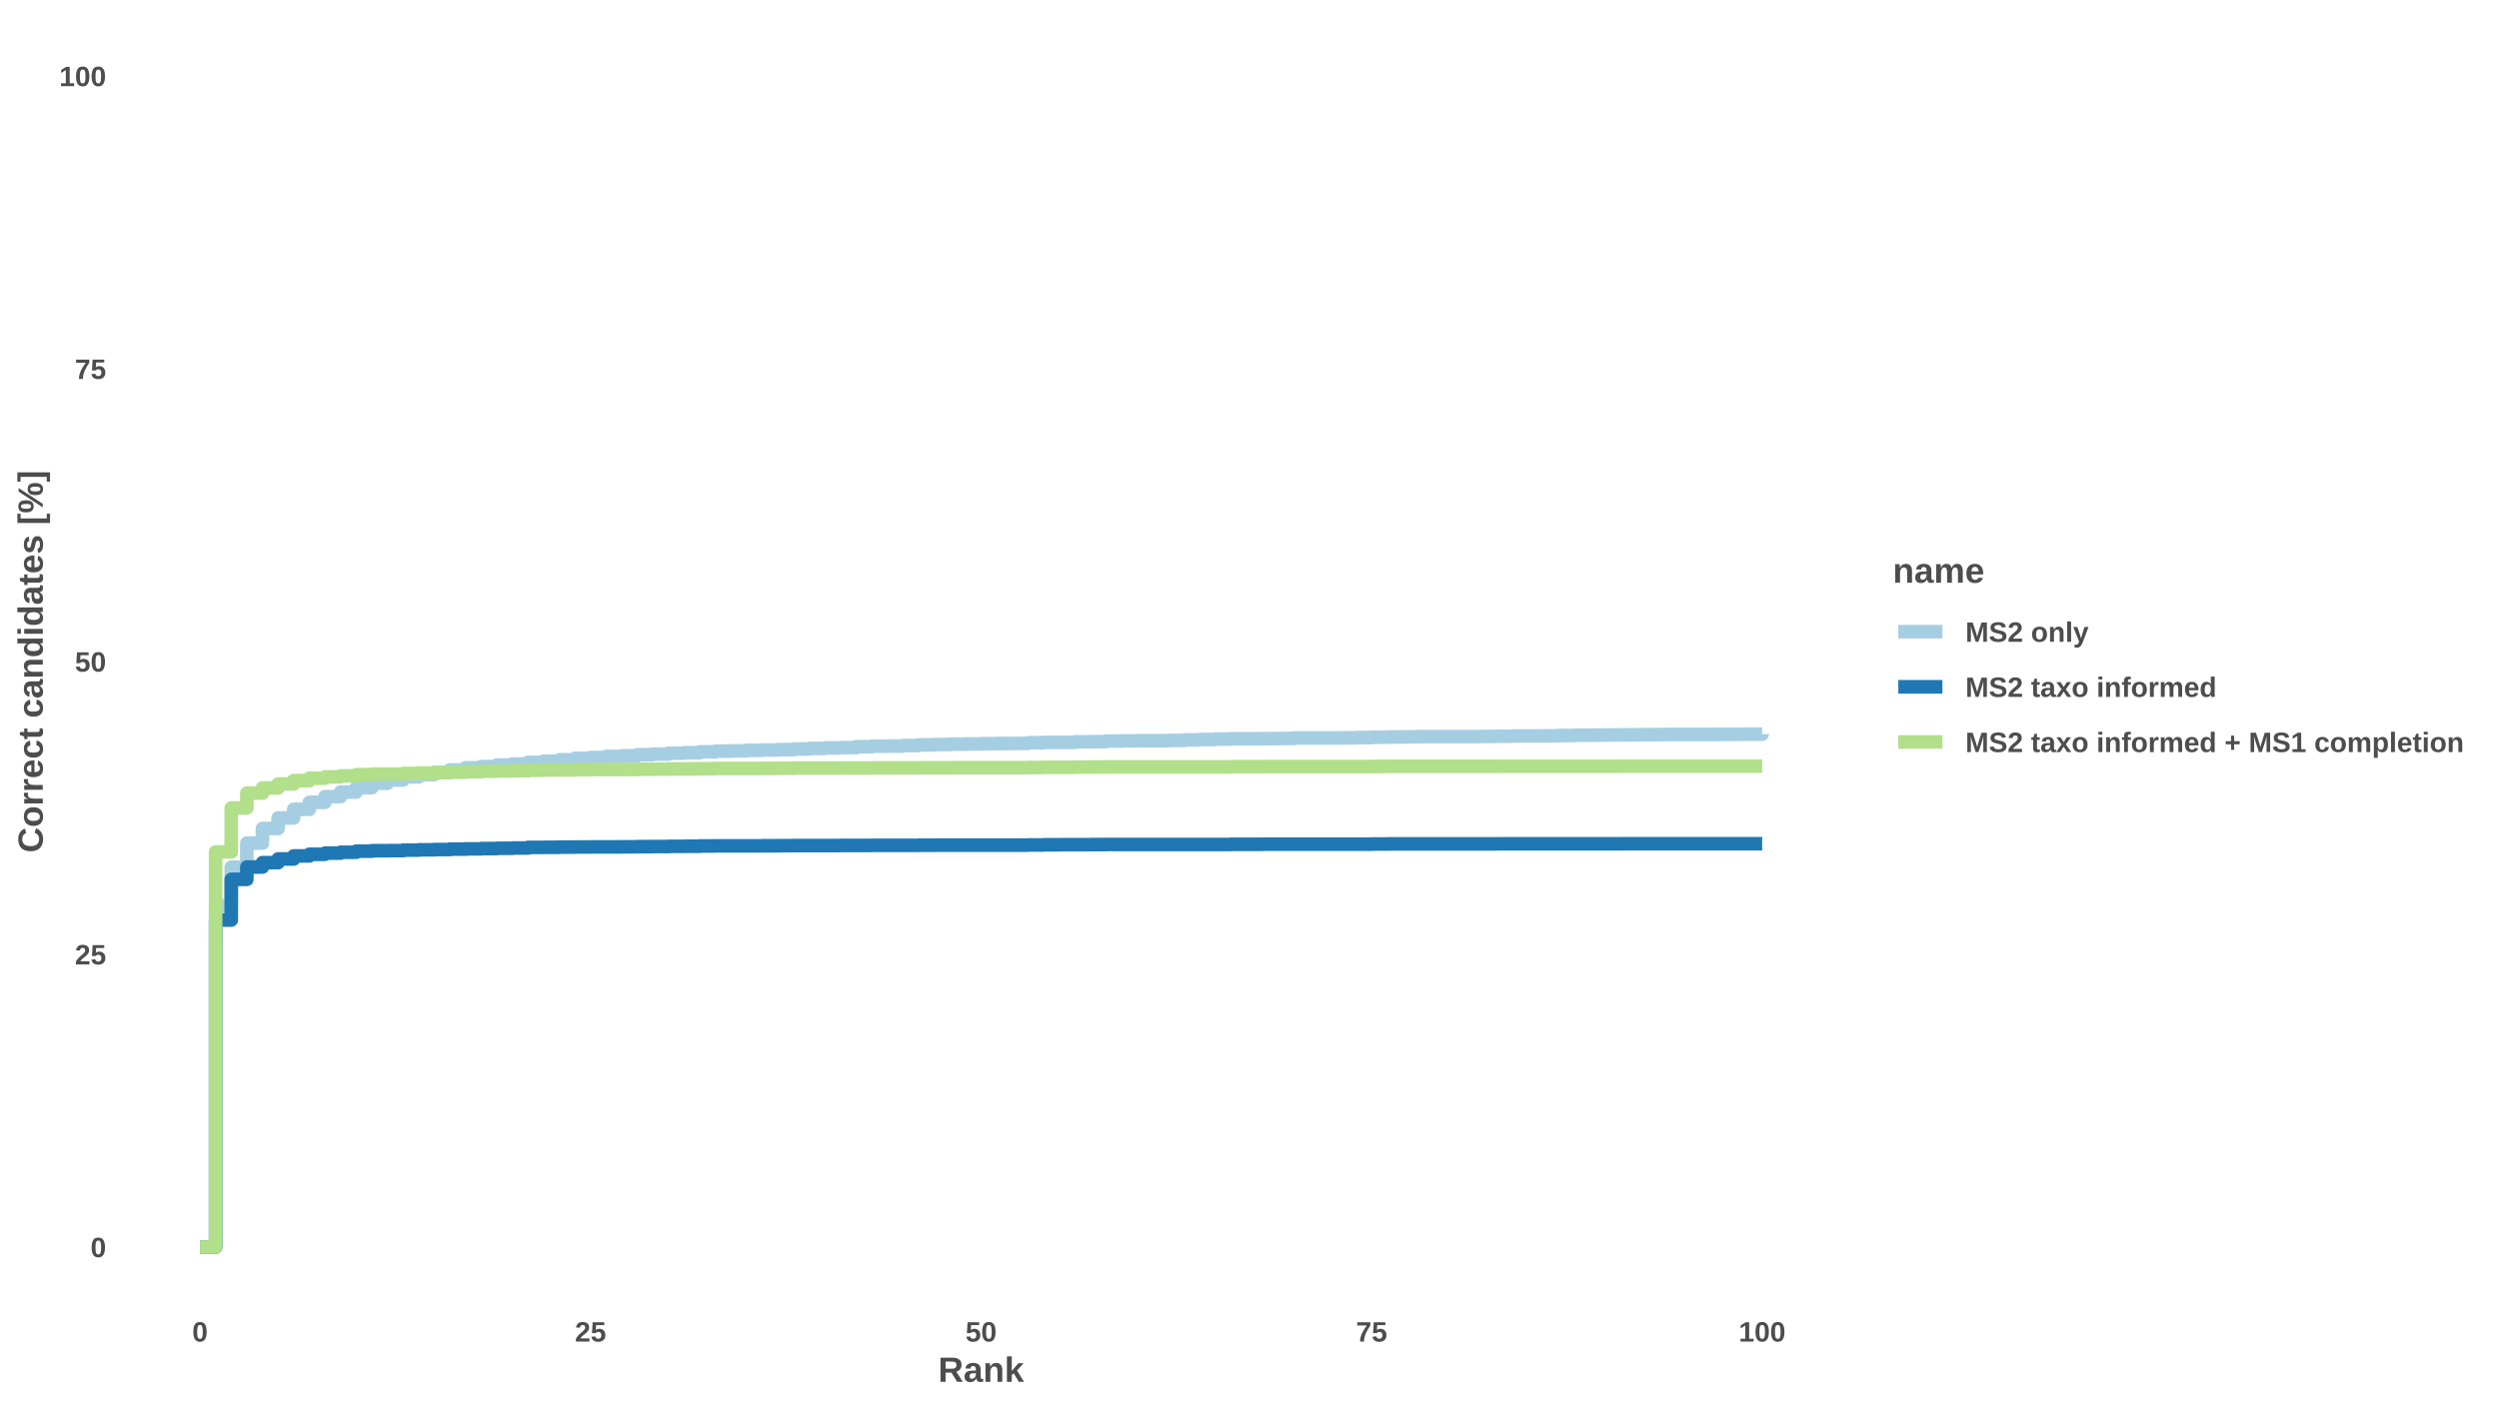
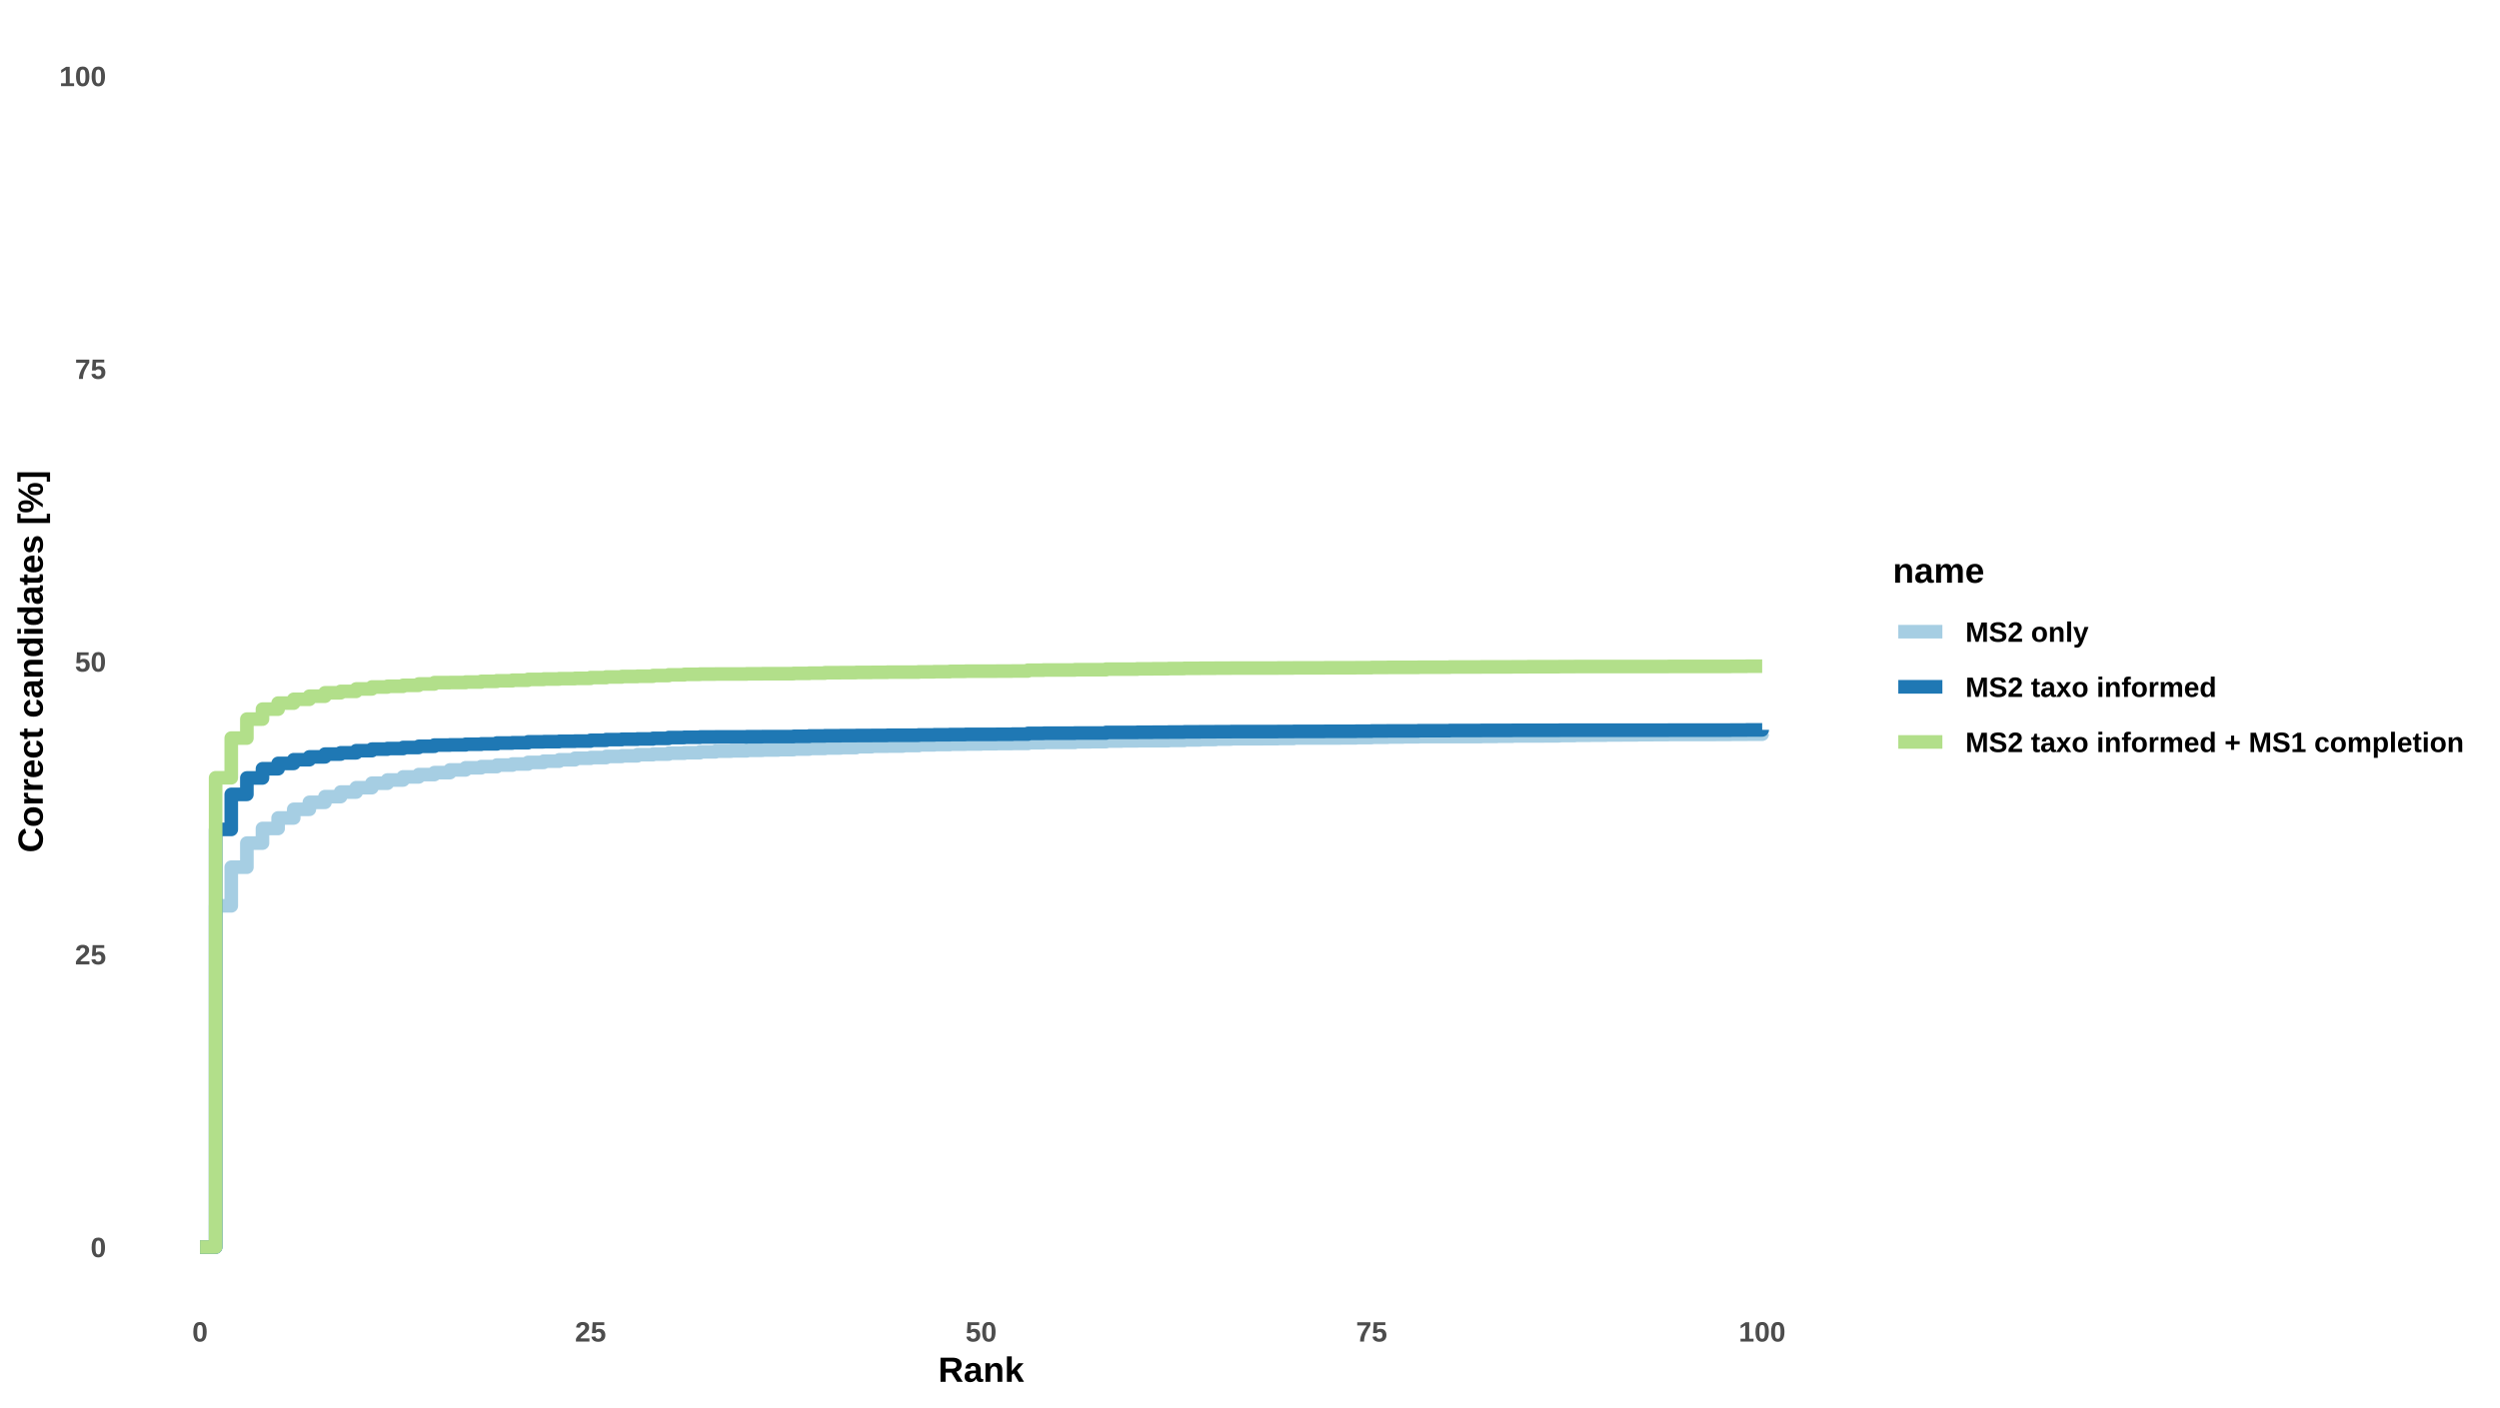
<svg xmlns="http://www.w3.org/2000/svg" class="svglite" width="783.00pt" height="441.00pt" viewBox="0 0 783.00 441.00">
  <defs>
    <style type="text/css">
    .svglite line, .svglite polyline, .svglite polygon, .svglite path, .svglite rect, .svglite circle {
      fill: none;
      stroke: #000000;
      stroke-linecap: round;
      stroke-linejoin: round;
      stroke-miterlimit: 10.00;
    }
    .svglite text {
      white-space: pre;
    }
  </style>
  </defs>
  <rect width="100%" height="100%" style="stroke: none; fill: none;" />
  <defs>
    <clipPath id="cpMC4wMHw3ODMuMDB8MC4wMHw0NDEuMDA=">
      <rect x="0.00" y="0.00" width="783.00" height="441.00" />
    </clipPath>
  </defs>
  <g clip-path="url(#cpMC4wMHw3ODMuMDB8MC4wMHw0NDEuMDA=)">
</g>
  <defs>
    <clipPath id="cpMzguMTl8NTc2LjYxfDUuNDh8NDA5LjIx">
      <rect x="38.19" y="5.48" width="538.42" height="403.73" />
    </clipPath>
  </defs>
  <g clip-path="url(#cpMzguMTl8NTc2LjYxfDUuNDh8NDA5LjIx)">
    <polyline points="62.67,390.86 67.56,390.86 67.56,283.91 72.46,283.91 72.46,271.80 77.35,271.80 77.35,264.25 82.24,264.25 82.24,259.66 87.14,259.66 87.14,256.37 92.03,256.37 92.03,253.66 96.93,253.66 96.93,251.47 101.82,251.47 101.82,249.68 106.72,249.68 106.72,248.25 111.61,248.25 111.61,246.88 116.51,246.88 116.51,245.48 121.40,245.48 121.40,244.47 126.30,244.47 126.30,243.50 131.19,243.50 131.19,242.77 136.09,242.77 136.09,242.16 140.98,242.16 140.98,241.31 145.88,241.31 145.88,240.64 150.77,240.64 150.77,240.27 155.67,240.27 155.67,239.79 160.56,239.79 160.56,239.45 165.45,239.45 165.45,238.96 170.35,238.96 170.35,238.57 175.24,238.57 175.24,238.14 180.14,238.14 180.14,237.66 185.03,237.66 185.03,237.44 189.93,237.44 189.93,237.08 194.82,237.08 194.82,236.89 199.72,236.89 199.72,236.53 204.61,236.53 204.61,236.35 209.51,236.35 209.51,236.07 214.40,236.07 214.40,235.92 219.30,235.92 219.30,235.65 224.19,235.65 224.19,235.43 229.09,235.43 229.09,235.34 233.98,235.34 233.98,235.16 238.88,235.16 238.88,235.07 243.77,235.07 243.77,234.95 248.66,234.95 248.66,234.76 253.56,234.76 253.56,234.58 258.45,234.58 258.45,234.43 263.35,234.43 263.35,234.31 268.24,234.31 268.24,234.03 273.14,234.03 273.14,233.88 278.03,233.88 278.03,233.82 282.93,233.82 282.93,233.67 287.82,233.67 287.82,233.46 292.72,233.46 292.72,233.36 297.61,233.36 297.61,233.24 302.51,233.24 302.51,233.18 307.40,233.18 307.40,233.09 312.30,233.09 312.30,233.03 317.19,233.03 317.19,233.00 322.09,233.00 322.09,232.79 326.98,232.79 326.98,232.69 331.87,232.69 331.87,232.69 336.77,232.69 336.77,232.51 341.66,232.51 341.66,232.45 346.56,232.45 346.56,232.27 351.45,232.27 351.45,232.21 356.35,232.21 356.35,232.15 361.24,232.15 361.24,232.15 366.14,232.15 366.14,232.06 371.03,232.06 371.03,231.90 375.93,231.90 375.93,231.78 380.82,231.78 380.82,231.63 385.72,231.63 385.72,231.54 390.61,231.54 390.61,231.54 395.51,231.54 395.51,231.51 400.40,231.51 400.40,231.45 405.30,231.45 405.30,231.30 410.19,231.30 410.19,231.30 415.09,231.30 415.09,231.30 419.98,231.30 419.98,231.26 424.87,231.26 424.87,231.17 429.77,231.17 429.77,231.08 434.66,231.08 434.66,230.99 439.56,230.99 439.56,230.93 444.45,230.93 444.45,230.87 449.35,230.87 449.35,230.87 454.24,230.87 454.24,230.87 459.14,230.87 459.14,230.87 464.03,230.87 464.03,230.81 468.93,230.81 468.93,230.75 473.82,230.75 473.82,230.66 478.72,230.66 478.72,230.66 483.61,230.66 483.61,230.63 488.51,230.63 488.51,230.53 493.40,230.53 493.40,230.44 498.30,230.44 498.30,230.41 503.19,230.41 503.19,230.35 508.08,230.35 508.08,230.32 512.98,230.32 512.98,230.26 517.87,230.26 517.87,230.23 522.77,230.23 522.77,230.20 527.66,230.20 527.66,230.20 532.56,230.20 532.56,230.20 537.45,230.20 537.45,230.17 542.35,230.17 542.35,230.14 547.24,230.14 547.24,230.11 552.14,230.11 552.14,230.08 " style="stroke-width: 4.27; stroke: #A6CEE3; stroke-linecap: butt;" />
-     <polyline points="62.67,390.86 67.56,390.86 67.56,288.36 72.46,288.36 72.46,275.61 77.35,275.61 77.35,271.74 82.24,271.74 82.24,270.37 87.14,270.37 87.14,269.22 92.03,269.22 92.03,268.27 96.93,268.27 96.93,267.75 101.82,267.75 101.82,267.39 106.72,267.39 106.72,267.12 111.61,267.12 111.61,266.78 116.51,266.78 116.51,266.63 121.40,266.63 121.40,266.60 126.30,266.60 126.30,266.45 131.19,266.45 131.19,266.35 136.09,266.35 136.09,266.26 140.98,266.26 140.98,266.14 145.88,266.14 145.88,266.05 150.77,266.05 150.77,265.96 155.67,265.96 155.67,265.87 160.56,265.87 160.56,265.78 165.45,265.78 165.45,265.59 170.35,265.59 170.35,265.56 175.24,265.56 175.24,265.50 180.14,265.50 180.14,265.47 185.03,265.47 185.03,265.44 189.93,265.44 189.93,265.44 194.82,265.44 194.82,265.41 199.72,265.41 199.72,265.35 204.61,265.35 204.61,265.32 209.51,265.32 209.51,265.26 214.40,265.26 214.40,265.23 219.30,265.23 219.30,265.14 224.19,265.14 224.19,265.11 229.09,265.11 229.09,265.11 233.98,265.11 233.98,265.11 238.88,265.11 238.88,265.08 243.77,265.08 243.77,265.05 248.66,265.05 248.66,265.02 253.56,265.02 253.56,265.02 258.45,265.02 258.45,265.02 263.35,265.02 263.35,264.98 268.24,264.98 268.24,264.98 273.14,264.98 273.14,264.95 278.03,264.95 278.03,264.95 282.93,264.95 282.93,264.95 287.82,264.95 287.82,264.92 292.72,264.92 292.72,264.89 297.61,264.89 297.61,264.89 302.51,264.89 302.51,264.89 307.40,264.89 307.40,264.89 312.30,264.89 312.30,264.89 317.19,264.89 317.19,264.89 322.09,264.89 322.09,264.83 326.98,264.83 326.98,264.77 331.87,264.77 331.87,264.74 336.77,264.74 336.77,264.74 341.66,264.74 341.66,264.71 346.56,264.71 346.56,264.68 351.45,264.68 351.45,264.68 356.35,264.68 356.35,264.68 361.24,264.68 361.24,264.68 366.14,264.68 366.14,264.68 371.03,264.68 371.03,264.68 375.93,264.68 375.93,264.68 380.82,264.68 380.82,264.68 385.72,264.68 385.72,264.62 390.61,264.62 390.61,264.62 395.51,264.62 395.51,264.59 400.40,264.59 400.40,264.59 405.30,264.59 405.30,264.59 410.19,264.59 410.19,264.59 415.09,264.59 415.09,264.59 419.98,264.59 419.98,264.59 424.87,264.59 424.87,264.59 429.77,264.59 429.77,264.53 434.66,264.53 434.66,264.50 439.56,264.50 439.56,264.50 444.45,264.50 444.45,264.50 449.35,264.50 449.35,264.50 454.24,264.50 454.24,264.50 459.14,264.50 459.14,264.50 464.03,264.50 464.03,264.50 468.93,264.50 468.93,264.47 473.82,264.47 473.82,264.47 478.72,264.47 478.72,264.47 483.61,264.47 483.61,264.47 488.51,264.47 488.51,264.47 493.40,264.47 493.40,264.47 498.30,264.47 498.30,264.47 503.19,264.47 503.19,264.47 508.08,264.47 508.08,264.44 512.98,264.44 512.98,264.44 517.87,264.44 517.87,264.44 522.77,264.44 522.77,264.44 527.66,264.44 527.66,264.44 532.56,264.44 532.56,264.44 537.45,264.44 537.45,264.44 542.35,264.44 542.35,264.44 547.24,264.44 547.24,264.44 552.14,264.44 552.14,264.44 " style="stroke-width: 4.27; stroke: #1F78B4; stroke-linecap: butt;" />
-     <polyline points="62.67,390.86 67.56,390.86 67.56,267.02 72.46,267.02 72.46,253.24 77.35,253.24 77.35,248.58 82.24,248.58 82.24,246.97 87.14,246.97 87.14,245.72 92.03,245.72 92.03,244.66 96.93,244.66 96.93,243.92 101.82,243.92 101.82,243.50 106.72,243.50 106.72,243.19 111.61,243.19 111.61,242.80 116.51,242.80 116.51,242.62 121.40,242.62 121.40,242.62 126.30,242.62 126.30,242.43 131.19,242.43 131.19,242.28 136.09,242.28 136.09,242.10 140.98,242.10 140.98,242.01 145.88,242.01 145.88,241.86 150.77,241.86 150.77,241.73 155.67,241.73 155.67,241.64 160.56,241.64 160.56,241.55 165.45,241.55 165.45,241.40 170.35,241.40 170.35,241.34 175.24,241.34 175.24,241.31 180.14,241.31 180.14,241.25 185.03,241.25 185.03,241.19 189.93,241.19 189.93,241.19 194.82,241.19 194.82,241.16 199.72,241.16 199.72,241.09 204.61,241.09 204.61,241.06 209.51,241.06 209.51,241.00 214.40,241.00 214.40,240.97 219.30,240.97 219.30,240.91 224.19,240.91 224.19,240.85 229.09,240.85 229.09,240.85 233.98,240.85 233.98,240.85 238.88,240.85 238.88,240.82 243.77,240.82 243.77,240.79 248.66,240.79 248.66,240.73 253.56,240.73 253.56,240.73 258.45,240.73 258.45,240.73 263.35,240.73 263.35,240.70 268.24,240.70 268.24,240.70 273.14,240.70 273.14,240.67 278.03,240.67 278.03,240.67 282.93,240.67 282.93,240.67 287.82,240.67 287.82,240.64 292.72,240.64 292.72,240.64 297.61,240.64 297.61,240.61 302.51,240.61 302.51,240.61 307.40,240.61 307.40,240.61 312.30,240.61 312.30,240.61 317.19,240.61 317.19,240.61 322.09,240.61 322.09,240.55 326.98,240.55 326.98,240.49 331.87,240.49 331.87,240.49 336.77,240.49 336.77,240.43 341.66,240.43 341.66,240.39 346.56,240.39 346.56,240.36 351.45,240.36 351.45,240.36 356.35,240.36 356.35,240.36 361.24,240.36 361.24,240.36 366.14,240.36 366.14,240.36 371.03,240.36 371.03,240.36 375.93,240.36 375.93,240.36 380.82,240.36 380.82,240.36 385.72,240.36 385.72,240.30 390.61,240.30 390.61,240.30 395.51,240.30 395.51,240.27 400.40,240.27 400.40,240.27 405.30,240.27 405.30,240.27 410.19,240.27 410.19,240.27 415.09,240.27 415.09,240.27 419.98,240.27 419.98,240.27 424.87,240.27 424.87,240.27 429.77,240.27 429.77,240.21 434.66,240.21 434.66,240.18 439.56,240.18 439.56,240.18 444.45,240.18 444.45,240.18 449.35,240.18 449.35,240.18 454.24,240.18 454.24,240.18 459.14,240.18 459.14,240.18 464.03,240.18 464.03,240.18 468.93,240.18 468.93,240.15 473.82,240.15 473.82,240.15 478.72,240.15 478.72,240.15 483.61,240.15 483.61,240.15 488.51,240.15 488.51,240.15 493.40,240.15 493.40,240.15 498.30,240.15 498.30,240.15 503.19,240.15 503.19,240.15 508.08,240.15 508.08,240.12 512.98,240.12 512.98,240.12 517.87,240.12 517.87,240.12 522.77,240.12 522.77,240.12 527.66,240.12 527.66,240.12 532.56,240.12 532.56,240.12 537.45,240.12 537.45,240.12 542.35,240.12 542.35,240.12 547.24,240.12 547.24,240.12 552.14,240.12 552.14,240.12 " style="stroke-width: 4.27; stroke: #B2DF8A; stroke-linecap: butt;" />
+     <polyline points="62.67,390.86 67.56,390.86 67.56,259.96 72.46,259.96 72.46,248.98 77.35,248.98 77.35,243.83 82.24,243.83 82.24,240.94 87.14,240.94 87.14,239.27 92.03,239.27 92.03,238.11 96.93,238.11 96.93,237.23 101.82,237.23 101.82,236.35 106.72,236.35 106.72,235.95 111.61,235.95 111.61,235.28 116.51,235.28 116.51,234.79 121.40,234.79 121.40,234.61 126.30,234.61 126.30,234.28 131.19,234.28 131.19,233.91 136.09,233.91 136.09,233.52 140.98,233.52 140.98,233.46 145.88,233.46 145.88,233.27 150.77,233.27 150.77,233.15 155.67,233.15 155.67,232.88 160.56,232.88 160.56,232.79 165.45,232.79 165.45,232.51 170.35,232.51 170.35,232.45 175.24,232.45 175.24,232.33 180.14,232.33 180.14,232.27 185.03,232.27 185.03,232.03 189.93,232.03 189.93,231.81 194.82,231.81 194.82,231.69 199.72,231.69 199.72,231.60 204.61,231.60 204.61,231.42 209.51,231.42 209.51,231.17 214.40,231.17 214.40,231.08 219.30,231.08 219.30,230.99 224.19,230.99 224.19,230.96 229.09,230.96 229.09,230.96 233.98,230.96 233.98,230.90 238.88,230.90 238.88,230.87 243.77,230.87 243.77,230.87 248.66,230.87 248.66,230.78 253.56,230.78 253.56,230.66 258.45,230.66 258.45,230.60 263.35,230.60 263.35,230.56 268.24,230.56 268.24,230.53 273.14,230.53 273.14,230.50 278.03,230.50 278.03,230.44 282.93,230.44 282.93,230.44 287.82,230.44 287.82,230.35 292.72,230.35 292.72,230.29 297.61,230.29 297.61,230.23 302.51,230.23 302.51,230.17 307.40,230.17 307.40,230.17 312.30,230.17 312.30,230.14 317.19,230.14 317.19,230.08 322.09,230.08 322.09,229.86 326.98,229.86 326.98,229.80 331.87,229.80 331.87,229.80 336.77,229.80 336.77,229.74 341.66,229.74 341.66,229.74 346.56,229.74 346.56,229.56 351.45,229.56 351.45,229.56 356.35,229.56 356.35,229.50 361.24,229.50 361.24,229.47 366.14,229.47 366.14,229.44 371.03,229.44 371.03,229.38 375.93,229.38 375.93,229.35 380.82,229.35 380.82,229.32 385.72,229.32 385.72,229.29 390.61,229.29 390.61,229.29 395.51,229.29 395.51,229.29 400.40,229.29 400.40,229.26 405.30,229.26 405.30,229.23 410.19,229.23 410.19,229.23 415.09,229.23 415.09,229.20 419.98,229.20 419.98,229.20 424.87,229.20 424.87,229.16 429.77,229.16 429.77,229.10 434.66,229.10 434.66,229.07 439.56,229.07 439.56,229.07 444.45,229.07 444.45,229.01 449.35,229.01 449.35,229.01 454.24,229.01 454.24,228.95 459.14,228.95 459.14,228.95 464.03,228.95 464.03,228.92 468.93,228.92 468.93,228.92 473.82,228.92 473.82,228.89 478.72,228.89 478.72,228.89 483.61,228.89 483.61,228.89 488.51,228.89 488.51,228.86 493.40,228.86 493.40,228.86 498.30,228.86 498.30,228.86 503.19,228.86 503.19,228.86 508.08,228.86 508.08,228.86 512.98,228.86 512.98,228.86 517.87,228.86 517.87,228.86 522.77,228.86 522.77,228.83 527.66,228.83 527.66,228.83 532.56,228.83 532.56,228.83 537.45,228.83 537.45,228.83 542.35,228.83 542.35,228.80 547.24,228.80 547.24,228.77 552.14,228.77 552.14,228.74 " style="stroke-width: 4.27; stroke: #1F78B4; stroke-linecap: butt;" />
+     <polyline points="62.67,390.86 67.56,390.86 67.56,243.77 72.46,243.77 72.46,231.33 77.35,231.33 77.35,225.39 82.24,225.39 82.24,222.26 87.14,222.26 87.14,220.37 92.03,220.37 92.03,219.18 96.93,219.18 96.93,218.21 101.82,218.21 101.82,217.14 106.72,217.14 106.72,216.69 111.61,216.69 111.61,215.93 116.51,215.93 116.51,215.32 121.40,215.32 121.40,215.10 126.30,215.10 126.30,214.80 131.19,214.80 131.19,214.37 136.09,214.37 136.09,213.95 140.98,213.95 140.98,213.92 145.88,213.92 145.88,213.77 150.77,213.77 150.77,213.55 155.67,213.55 155.67,213.37 160.56,213.37 160.56,213.19 165.45,213.19 165.45,212.94 170.35,212.94 170.35,212.82 175.24,212.82 175.24,212.70 180.14,212.70 180.14,212.61 185.03,212.61 185.03,212.37 189.93,212.37 189.93,212.18 194.82,212.18 194.82,212.03 199.72,212.03 199.72,211.94 204.61,211.94 204.61,211.73 209.51,211.73 209.51,211.51 214.40,211.51 214.40,211.36 219.30,211.36 219.30,211.27 224.19,211.27 224.19,211.24 229.09,211.24 229.09,211.24 233.98,211.24 233.98,211.18 238.88,211.18 238.88,211.15 243.77,211.15 243.77,211.15 248.66,211.15 248.66,211.06 253.56,211.06 253.56,210.97 258.45,210.97 258.45,210.84 263.35,210.84 263.35,210.81 268.24,210.81 268.24,210.75 273.14,210.75 273.14,210.72 278.03,210.72 278.03,210.66 282.93,210.66 282.93,210.66 287.82,210.66 287.82,210.57 292.72,210.57 292.72,210.51 297.61,210.51 297.61,210.42 302.51,210.42 302.51,210.36 307.40,210.36 307.40,210.36 312.30,210.36 312.30,210.33 317.19,210.33 317.19,210.30 322.09,210.30 322.09,210.05 326.98,210.05 326.98,209.99 331.87,209.99 331.87,209.99 336.77,209.99 336.77,209.90 341.66,209.90 341.66,209.90 346.56,209.90 346.56,209.72 351.45,209.72 351.45,209.72 356.35,209.72 356.35,209.63 361.24,209.63 361.24,209.60 366.14,209.60 366.14,209.54 371.03,209.54 371.03,209.47 375.93,209.47 375.93,209.44 380.82,209.44 380.82,209.41 385.72,209.41 385.72,209.38 390.61,209.38 390.61,209.38 395.51,209.38 395.51,209.38 400.40,209.38 400.40,209.35 405.30,209.35 405.30,209.32 410.19,209.32 410.19,209.32 415.09,209.32 415.09,209.29 419.98,209.29 419.98,209.29 424.87,209.29 424.87,209.26 429.77,209.26 429.77,209.20 434.66,209.20 434.66,209.17 439.56,209.17 439.56,209.17 444.45,209.17 444.45,209.11 449.35,209.11 449.35,209.11 454.24,209.11 454.24,209.05 459.14,209.05 459.14,209.05 464.03,209.05 464.03,209.02 468.93,209.02 468.93,209.02 473.82,209.02 473.82,208.99 478.72,208.99 478.72,208.96 483.61,208.96 483.61,208.96 488.51,208.96 488.51,208.93 493.40,208.93 493.40,208.90 498.30,208.90 498.30,208.90 503.19,208.90 503.19,208.90 508.08,208.90 508.08,208.90 512.98,208.90 512.98,208.90 517.87,208.90 517.87,208.90 522.77,208.90 522.77,208.87 527.66,208.87 527.66,208.87 532.56,208.87 532.56,208.87 537.45,208.87 537.45,208.87 542.35,208.87 542.35,208.84 547.24,208.84 547.24,208.80 552.14,208.80 552.14,208.80 " style="stroke-width: 4.27; stroke: #B2DF8A; stroke-linecap: butt;" />
  </g>
  <g clip-path="url(#cpMC4wMHw3ODMuMDB8MC4wMHw0NDEuMDA=)">
    <text x="33.26" y="394.03" text-anchor="end" style="font-size: 8.80px; font-weight: bold;fill: #4D4D4D; font-family: &quot;Arial&quot;;" textLength="4.90px" lengthAdjust="spacingAndGlyphs">0</text>
    <text x="33.26" y="302.27" text-anchor="end" style="font-size: 8.80px; font-weight: bold;fill: #4D4D4D; font-family: &quot;Arial&quot;;" textLength="9.79px" lengthAdjust="spacingAndGlyphs">25</text>
    <text x="33.26" y="210.51" text-anchor="end" style="font-size: 8.80px; font-weight: bold;fill: #4D4D4D; font-family: &quot;Arial&quot;;" textLength="9.79px" lengthAdjust="spacingAndGlyphs">50</text>
    <text x="33.26" y="118.76" text-anchor="end" style="font-size: 8.80px; font-weight: bold;fill: #4D4D4D; font-family: &quot;Arial&quot;;" textLength="9.79px" lengthAdjust="spacingAndGlyphs">75</text>
    <text x="33.26" y="27.00" text-anchor="end" style="font-size: 8.80px; font-weight: bold;fill: #4D4D4D; font-family: &quot;Arial&quot;;" textLength="14.69px" lengthAdjust="spacingAndGlyphs">100</text>
    <text x="62.67" y="420.48" text-anchor="middle" style="font-size: 8.80px; font-weight: bold;fill: #4D4D4D; font-family: &quot;Arial&quot;;" textLength="4.90px" lengthAdjust="spacingAndGlyphs">0</text>
    <text x="185.03" y="420.48" text-anchor="middle" style="font-size: 8.80px; font-weight: bold;fill: #4D4D4D; font-family: &quot;Arial&quot;;" textLength="9.79px" lengthAdjust="spacingAndGlyphs">25</text>
    <text x="307.40" y="420.48" text-anchor="middle" style="font-size: 8.80px; font-weight: bold;fill: #4D4D4D; font-family: &quot;Arial&quot;;" textLength="9.79px" lengthAdjust="spacingAndGlyphs">50</text>
    <text x="429.77" y="420.48" text-anchor="middle" style="font-size: 8.80px; font-weight: bold;fill: #4D4D4D; font-family: &quot;Arial&quot;;" textLength="9.79px" lengthAdjust="spacingAndGlyphs">75</text>
    <text x="552.14" y="420.48" text-anchor="middle" style="font-size: 8.80px; font-weight: bold;fill: #4D4D4D; font-family: &quot;Arial&quot;;" textLength="14.69px" lengthAdjust="spacingAndGlyphs">100</text>
-     <text x="307.40" y="433.09" text-anchor="middle" style="font-size: 11.00px; font-weight: bold;fill: #4D4D4D; font-family: &quot;Arial&quot;;" textLength="26.90px" lengthAdjust="spacingAndGlyphs">Rank</text>
-     <text transform="translate(13.40,207.34) rotate(-90)" text-anchor="middle" style="font-size: 11.00px; font-weight: bold;fill: #4D4D4D; font-family: &quot;Arial&quot;;" textLength="119.84px" lengthAdjust="spacingAndGlyphs">Correct candidates [%]</text>
-     <text x="593.05" y="182.64" style="font-size: 11.00px; font-weight: bold;fill: #4D4D4D; font-family: &quot;Arial&quot;;" textLength="28.74px" lengthAdjust="spacingAndGlyphs">name</text>
+     <text x="307.40" y="433.09" text-anchor="middle" style="font-size: 11.00px; font-weight: bold; font-family: &quot;Arial&quot;;" textLength="26.90px" lengthAdjust="spacingAndGlyphs">Rank</text>
+     <text transform="translate(13.40,207.34) rotate(-90)" text-anchor="middle" style="font-size: 11.00px; font-weight: bold; font-family: &quot;Arial&quot;;" textLength="119.84px" lengthAdjust="spacingAndGlyphs">Correct candidates [%]</text>
+     <text x="593.05" y="182.64" style="font-size: 11.00px; font-weight: bold; font-family: &quot;Arial&quot;;" textLength="28.74px" lengthAdjust="spacingAndGlyphs">name</text>
    <line x1="594.78" y1="197.98" x2="608.60" y2="197.98" style="stroke-width: 4.27; stroke: #A6CEE3; stroke-linecap: butt;" />
    <line x1="594.78" y1="215.26" x2="608.60" y2="215.26" style="stroke-width: 4.27; stroke: #1F78B4; stroke-linecap: butt;" />
    <line x1="594.78" y1="232.54" x2="608.60" y2="232.54" style="stroke-width: 4.27; stroke: #B2DF8A; stroke-linecap: butt;" />
-     <text x="615.81" y="201.15" style="font-size: 8.80px; font-weight: bold;fill: #4D4D4D; font-family: &quot;Arial&quot;;" textLength="38.63px" lengthAdjust="spacingAndGlyphs">MS2 only</text>
-     <text x="615.81" y="218.43" style="font-size: 8.80px; font-weight: bold;fill: #4D4D4D; font-family: &quot;Arial&quot;;" textLength="78.72px" lengthAdjust="spacingAndGlyphs">MS2 taxo informed</text>
-     <text x="615.81" y="235.71" style="font-size: 8.80px; font-weight: bold;fill: #4D4D4D; font-family: &quot;Arial&quot;;" textLength="156.23px" lengthAdjust="spacingAndGlyphs">MS2 taxo informed + MS1 completion</text>
+     <text x="615.81" y="201.15" style="font-size: 8.80px; font-weight: bold; font-family: &quot;Arial&quot;;" textLength="38.63px" lengthAdjust="spacingAndGlyphs">MS2 only</text>
+     <text x="615.81" y="218.43" style="font-size: 8.80px; font-weight: bold; font-family: &quot;Arial&quot;;" textLength="78.72px" lengthAdjust="spacingAndGlyphs">MS2 taxo informed</text>
+     <text x="615.81" y="235.71" style="font-size: 8.80px; font-weight: bold; font-family: &quot;Arial&quot;;" textLength="156.23px" lengthAdjust="spacingAndGlyphs">MS2 taxo informed + MS1 completion</text>
  </g>
</svg>
